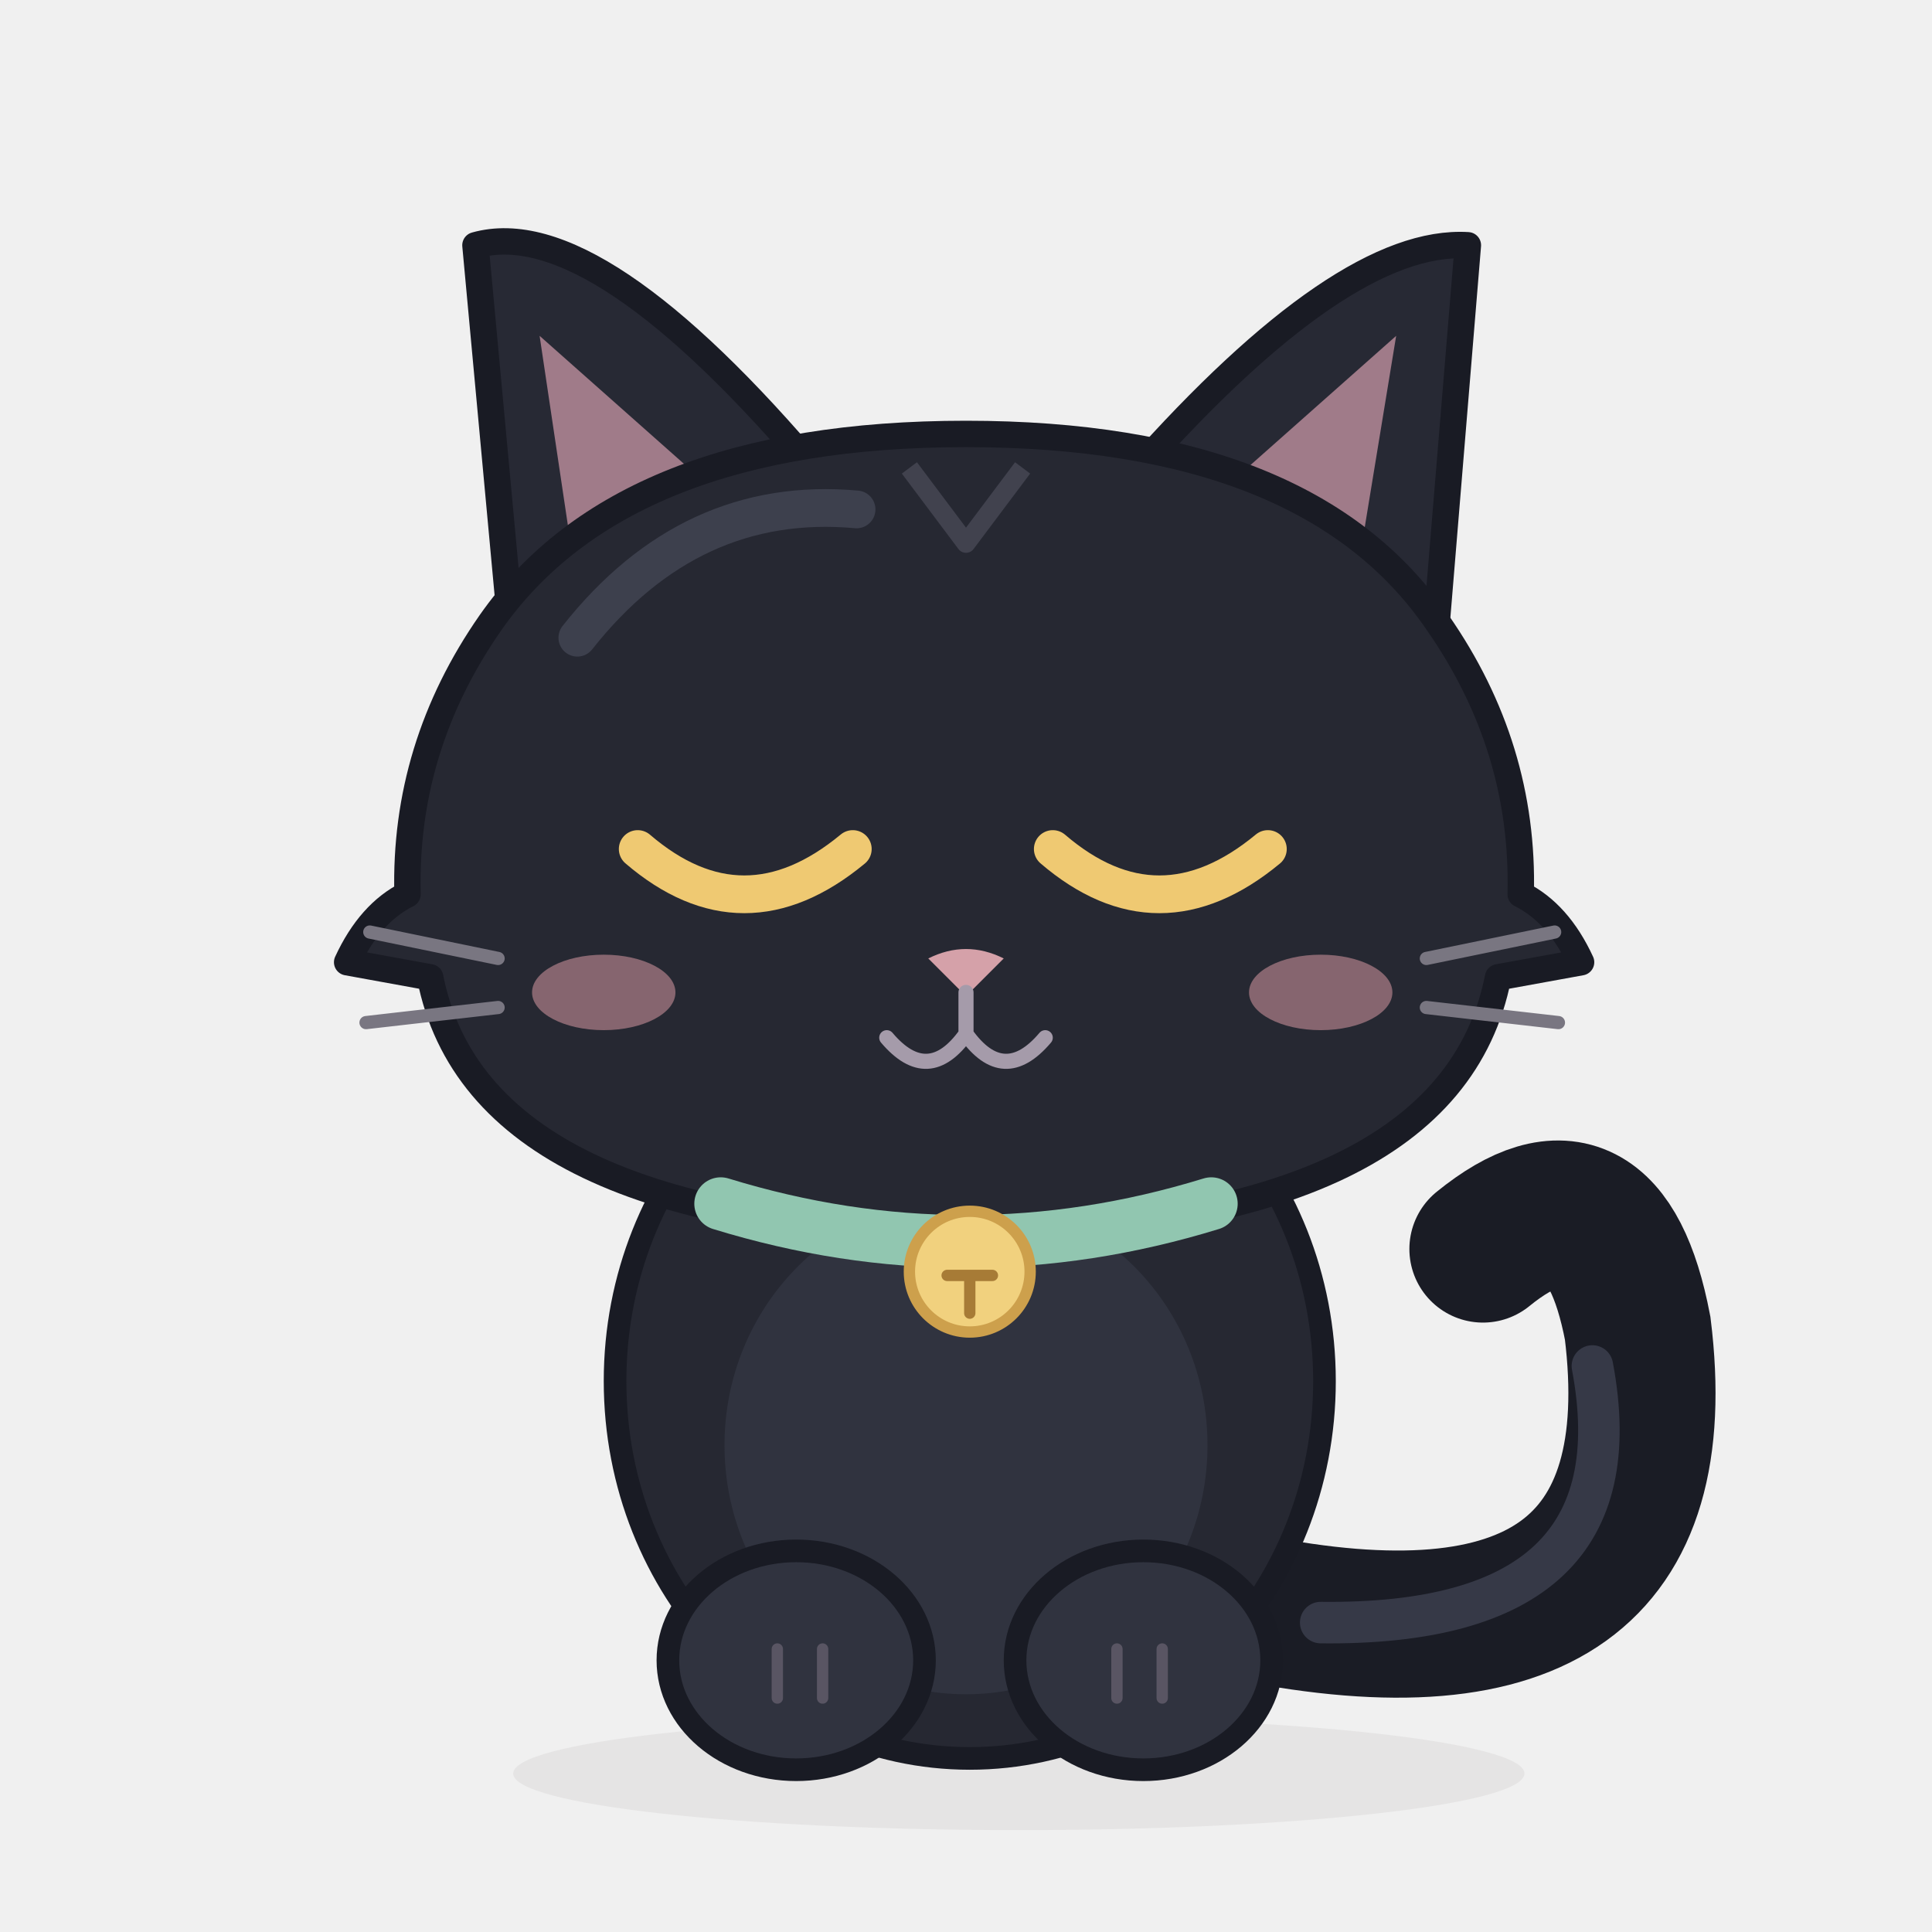
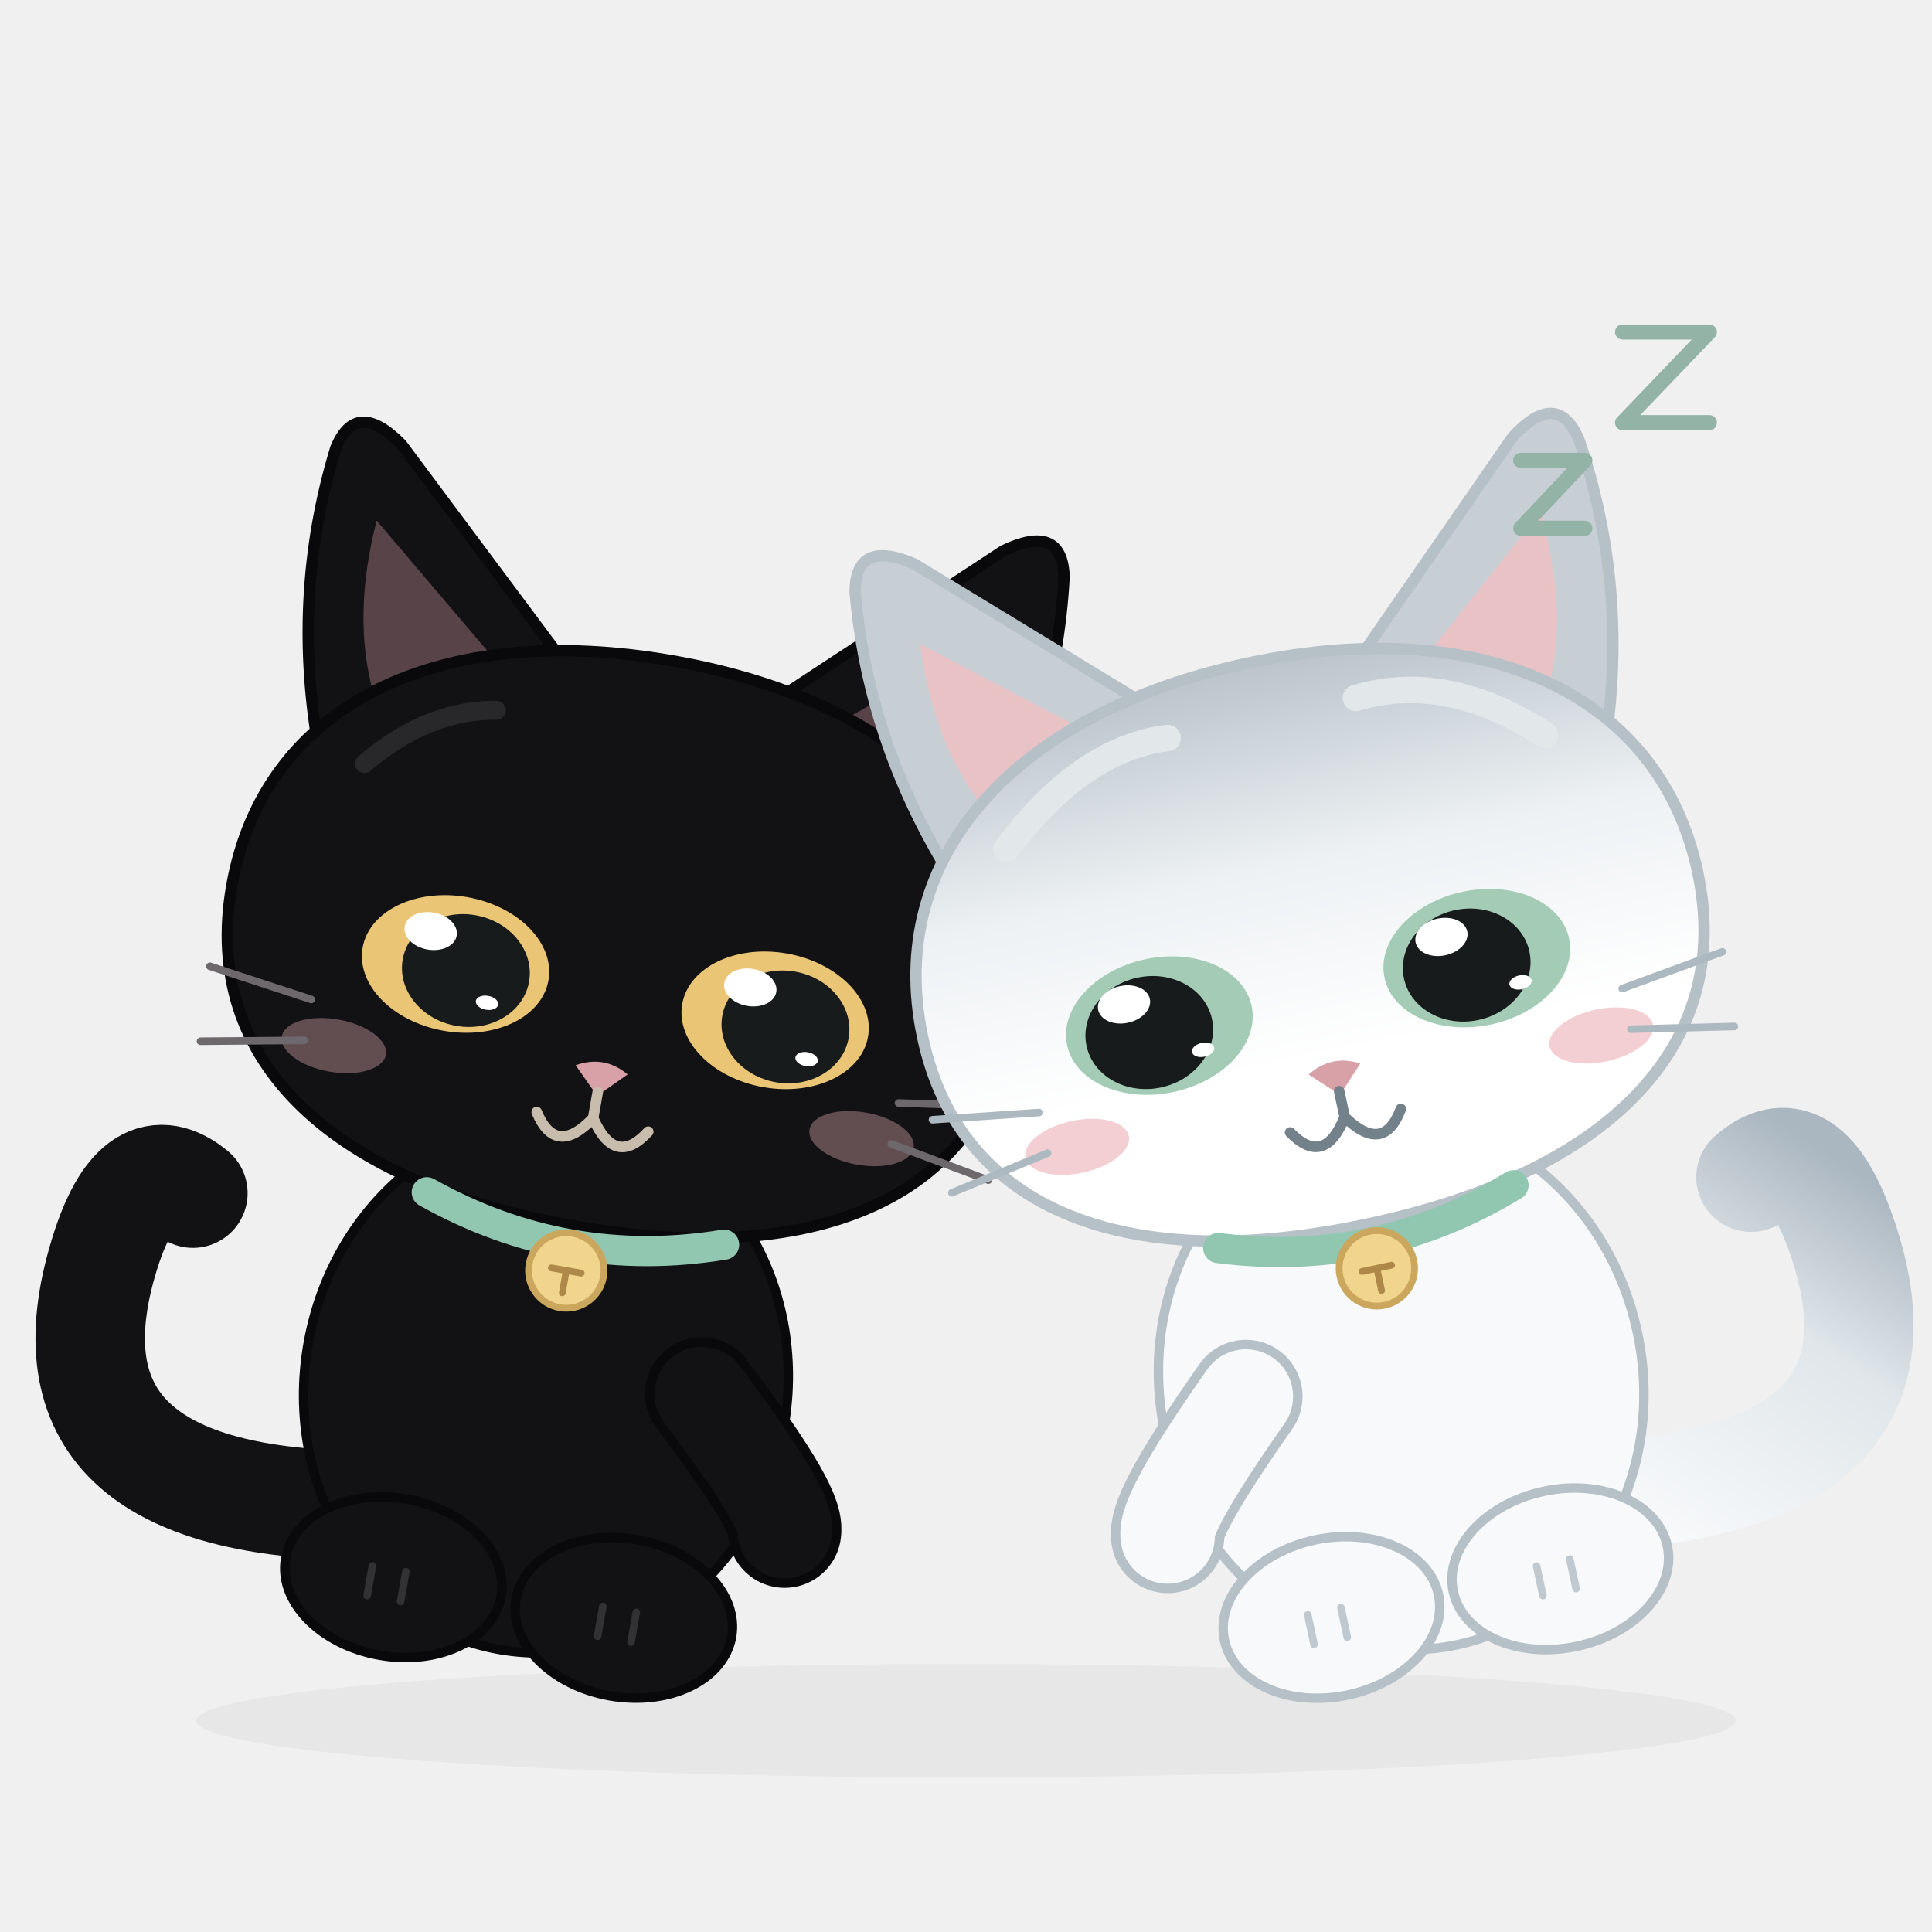
<svg xmlns="http://www.w3.org/2000/svg" width="512" height="512" viewBox="0 0 512 512">
-   <ellipse cx="270" cy="470" rx="134" ry="15" fill="#614e4712" />
-   <path d="M331 426q115 23 103-74-9-47-41-21" fill="none" stroke="#1a1c25" stroke-width="39" stroke-linecap="round" />
-   <path d="M350 430q85 1 72-68" fill="none" stroke="#363947" stroke-width="11" stroke-linecap="round" />
-   <ellipse cx="257" cy="366" rx="94" ry="100" fill="#262832" stroke="#191b24" stroke-width="6" />
-   <ellipse cx="256" cy="383" rx="64" ry="66" fill="#30333f" />
-   <ellipse cx="211" cy="440" rx="34" ry="29" fill="#30333f" stroke="#191b24" stroke-width="6" />
-   <ellipse cx="303" cy="440" rx="34" ry="29" fill="#30333f" stroke="#191b24" stroke-width="6" />
-   <path d="M206 437v13m12-13v13m78-13v13m12-13v13" stroke="#595563" stroke-width="3" stroke-linecap="round" />
-   <path d="M136 173 126 65q32-9 91 61M301 125q55-62 88-60l-9 109" fill="#272934" stroke="#191b24" stroke-width="7" stroke-linejoin="round" />
-   <path d="m143 89 10 67 43-20Z M370 89l-11 67-42-20Z" fill="#a07b89" />
-   <path d="M130 165q-23 33-22 72-10 5-16 18l22 4q13 66 142 68 128-2 141-68l22-4q-6-13-16-18 1-39-22-72-34-50-125-50t-126 50Z" fill="#262832" stroke="#191b24" stroke-width="7" stroke-linejoin="round" />
-   <path d="M153 169q30-38 74-34" fill="none" stroke="#3d404d" stroke-width="10" stroke-linecap="round" />
-   <path d="m241 124 15 20 15-20" fill="none" stroke="#41424e" stroke-width="5" stroke-linejoin="round" />
-   <path d="M169 225q28 24 57 0M279 225q28 24 57 0" fill="none" stroke="#efc972" stroke-width="10" stroke-linecap="round" />
-   <ellipse cx="160" cy="263" rx="19" ry="10" fill="#d698a1" opacity=".55" />
-   <ellipse cx="350" cy="263" rx="19" ry="10" fill="#d698a1" opacity=".55" />
-   <path d="M246 254q10-5 20 0l-10 10Z" fill="#d5a1a9" />
-   <path d="M256 263v11m0 0q-10 14-21 1m21-1q10 14 21 1" fill="none" stroke="#a59baa" stroke-width="4" stroke-linecap="round" />
-   <path d="m132 254-34-7m34 20-35 4m281-17 34-7m-34 20 35 4" stroke="#797681" stroke-width="3.5" stroke-linecap="round" />
-   <path d="M191 319q65 20 130 0" fill="none" stroke="#91c6b0" stroke-width="14" stroke-linecap="round" />
-   <circle cx="257" cy="337" r="16" fill="#f1d17e" stroke="#cda04c" stroke-width="3" />
-   <path d="M251 338h12m-6 0v10" stroke="#a77b36" stroke-width="3" stroke-linecap="round" />
+   <defs>
+     <linearGradient id="silver-fur" x1="0" y1="0" x2="0" y2="1">
+       <stop stop-color="#bac3cb" />
+       <stop offset=".36" stop-color="#edf1f3" />
+       <stop offset=".7" stop-color="#ffffff" />
+     </linearGradient>
+     <linearGradient id="silver-tail" x1="0" y1="1" x2="1" y2="0">
+       <stop stop-color="#f8fafb" />
+       <stop offset=".6" stop-color="#e0e6ea" />
+       <stop offset="1" stop-color="#aab6c0" />
+     </linearGradient>
+   </defs>
+   <ellipse cx="256" cy="456" rx="204" ry="15" fill="#67574f0e" />
+   <g transform="translate(165 252) rotate(10)">
+     <g>
+       <path d="M-44 157q-87 14-77-56 4-27 20-18" fill="none" stroke="#121214" stroke-width="29" stroke-linecap="round" />
+       <ellipse cx="0" cy="117" rx="64" ry="71" fill="#121214" stroke="#09090b" stroke-width="2.5" />
+       <ellipse cx="-31" cy="174" rx="29" ry="21" fill="#121214" stroke="#09090b" stroke-width="2.5" />
+       <ellipse cx="31" cy="174" rx="29" ry="21" fill="#121214" stroke="#09090b" stroke-width="2.5" />
+       <path d="M-37 172v8m9-8v8m53-8v8m9-8v8" stroke="#323235" stroke-width="2" stroke-linecap="round" />
+       <path d="M-88-37q-15-40-10-81 3-14 17-4l52 49M29-73l52-49q14-10 17 4 5 41-10 81" fill="#121214" stroke="#09090b" stroke-width="3" stroke-linejoin="round" />
+       <path d="M-84-101q-2 26 7 45l28-16ZM84-101q2 26-7 45L49-72Z" fill="#584349" />
+       <path d="M0-78c-63 0-105 30-105 79 0 48 41 73 105 73S105 49 105 1C105-48 63-78 0-78Z" fill="#121214" stroke="#09090b" stroke-width="3" />
+       <path d="M-76-37q14-17 32-20" fill="none" stroke="#28282b" stroke-width="5" stroke-linecap="round" />
+       <g transform="translate(0 8) scale(1 .62)">
+         <ellipse cx="-43" cy="5" rx="25" ry="29" fill="#eac576" />
+         <ellipse cx="-40" cy="7" rx="17" ry="24" fill="#171b1b" />
+         <ellipse cx="-51" cy="-7" rx="7" ry="8" fill="#ffffff" />
+         <circle cx="-33" cy="19" r="3" fill="#ffffff" />
+         <ellipse cx="43" cy="5" rx="25" ry="29" fill="#eac576" />
+         <ellipse cx="46" cy="7" rx="17" ry="24" fill="#171b1b" />
+         <ellipse cx="35" cy="-7" rx="7" ry="8" fill="#ffffff" />
+         <circle cx="53" cy="19" r="3" fill="#ffffff" />
+       </g>
+       <ellipse cx="-71" cy="38" rx="14" ry="7" fill="#edb6bd" opacity=".36" />
+       <ellipse cx="71" cy="38" rx="14" ry="7" fill="#edb6bd" opacity=".36" />
+       <path d="M-7 32q7-4 14 0l-7 7Z" fill="#d8a0a7" />
+       <path d="M0 38v7m0 0q-8 12-15 1m15-1q8 12 15 1" fill="none" stroke="#c8bdad" stroke-width="2.8" stroke-linecap="round" />
+       <path d="m-79 27-28-4m28 15-27 5m185-16 28-4m-28 15 27 5" fill="none" stroke="#6d686c" stroke-width="2" stroke-linecap="round" />
+       <path d="M-40 72q40 14 80 0" fill="none" stroke="#91c6b0" stroke-width="8" stroke-linecap="round" />
+       <circle cx="0" cy="86" r="10" fill="#f2d58c" stroke="#cba75e" stroke-width="1.8" />
+       <path d="M-4 86h8m-4 0v6" stroke="#ae8849" stroke-width="1.8" stroke-linecap="round" />
+       <path d="M41 112q28 26 28 32" fill="none" stroke="#09090b" stroke-width="30" stroke-linecap="round" />
+       <path d="M41 112q28 26 28 32" fill="none" stroke="#121214" stroke-width="25" stroke-linecap="round" />
+     </g>
+   </g>
+   <g transform="translate(347 252) rotate(-12)">
+     <g>
+       <path d="M45 157q87 14 77-56-4-27-20-18" fill="none" stroke="url(#silver-tail)" stroke-width="29" stroke-linecap="round" />
+       <ellipse cx="0" cy="117" rx="64" ry="71" fill="#f7f9fa" stroke="#b6c0c7" stroke-width="2.5" />
+       <ellipse cx="-31" cy="174" rx="29" ry="21" fill="#f7f9fa" stroke="#b6c0c7" stroke-width="2.5" />
+       <ellipse cx="31" cy="174" rx="29" ry="21" fill="#f7f9fa" stroke="#b6c0c7" stroke-width="2.5" />
+       <path d="M-37 172v8m9-8v8m53-8v8m9-8v8" stroke="#c0c9cf" stroke-width="2" stroke-linecap="round" />
+       <path d="M-88-37q-15-40-10-81 3-14 17-4l52 49M29-73l52-49q14-10 17 4 5 41-10 81" fill="#c7cfd4" stroke="#b6c0c7" stroke-width="3" stroke-linejoin="round" />
+       <path d="M-84-101q-2 26 7 45l28-16ZM84-101q2 26-7 45L49-72Z" fill="#e9c2c6" />
+       <path d="M0-78c-63 0-105 30-105 79 0 48 41 73 105 73S105 49 105 1C105-48 63-78 0-78Z" fill="url(#silver-fur)" stroke="#b6c0c7" stroke-width="3" />
+       <path d="M-73-43q25-22 48-20M26-63q25-2 47 20" fill="none" stroke="#e2e7ea" stroke-width="7" stroke-linecap="round" />
+       <g transform="translate(0 8) scale(1 .62)">
+         <ellipse cx="-43" cy="5" rx="25" ry="29" fill="#a3cbb5" />
+         <ellipse cx="-46" cy="7" rx="17" ry="24" fill="#171b1b" />
+         <ellipse cx="-51" cy="-7" rx="7" ry="8" fill="#ffffff" />
+         <circle cx="-33" cy="19" r="3" fill="#ffffff" />
+         <ellipse cx="43" cy="5" rx="25" ry="29" fill="#a3cbb5" />
+         <ellipse cx="40" cy="7" rx="17" ry="24" fill="#171b1b" />
+         <ellipse cx="35" cy="-7" rx="7" ry="8" fill="#ffffff" />
+         <circle cx="53" cy="19" r="3" fill="#ffffff" />
+       </g>
+       <ellipse cx="-71" cy="38" rx="14" ry="7" fill="#edb6bd" opacity=".65" />
+       <ellipse cx="71" cy="38" rx="14" ry="7" fill="#edb6bd" opacity=".65" />
+       <path d="M-7 32q7-4 14 0l-7 7Z" fill="#d8a0a7" />
+       <path d="M0 38v7m0 0q-8 12-15 1m15-1q8 12 15 1" fill="none" stroke="#73818a" stroke-width="2.8" stroke-linecap="round" />
+       <path d="m-79 27-28-4m28 15-27 5m185-16 28-4m-28 15 27 5" fill="none" stroke="#adb9c1" stroke-width="2" stroke-linecap="round" />
+       <path d="M-40 72q40 14 80 0" fill="none" stroke="#91c6b0" stroke-width="8" stroke-linecap="round" />
+       <circle cx="0" cy="86" r="10" fill="#f2d58c" stroke="#cba75e" stroke-width="1.8" />
+       <path d="M-4 86h8m-4 0v6" stroke="#ae8849" stroke-width="1.8" stroke-linecap="round" />
+       <path d="M-41 112q-28 26 -28 32" fill="none" stroke="#b6c0c7" stroke-width="30" stroke-linecap="round" />
+       <path d="M-41 112q-28 26 -28 32" fill="none" stroke="#f7f9fa" stroke-width="25" stroke-linecap="round" />
+     </g>
+   </g>
+   <g fill="none" stroke="#94b3a7" stroke-width="4" stroke-linecap="round" stroke-linejoin="round">
+     <path d="M403 122h17l-17 18h17M430 88h23l-23 24h23" />
+   </g>
</svg>
